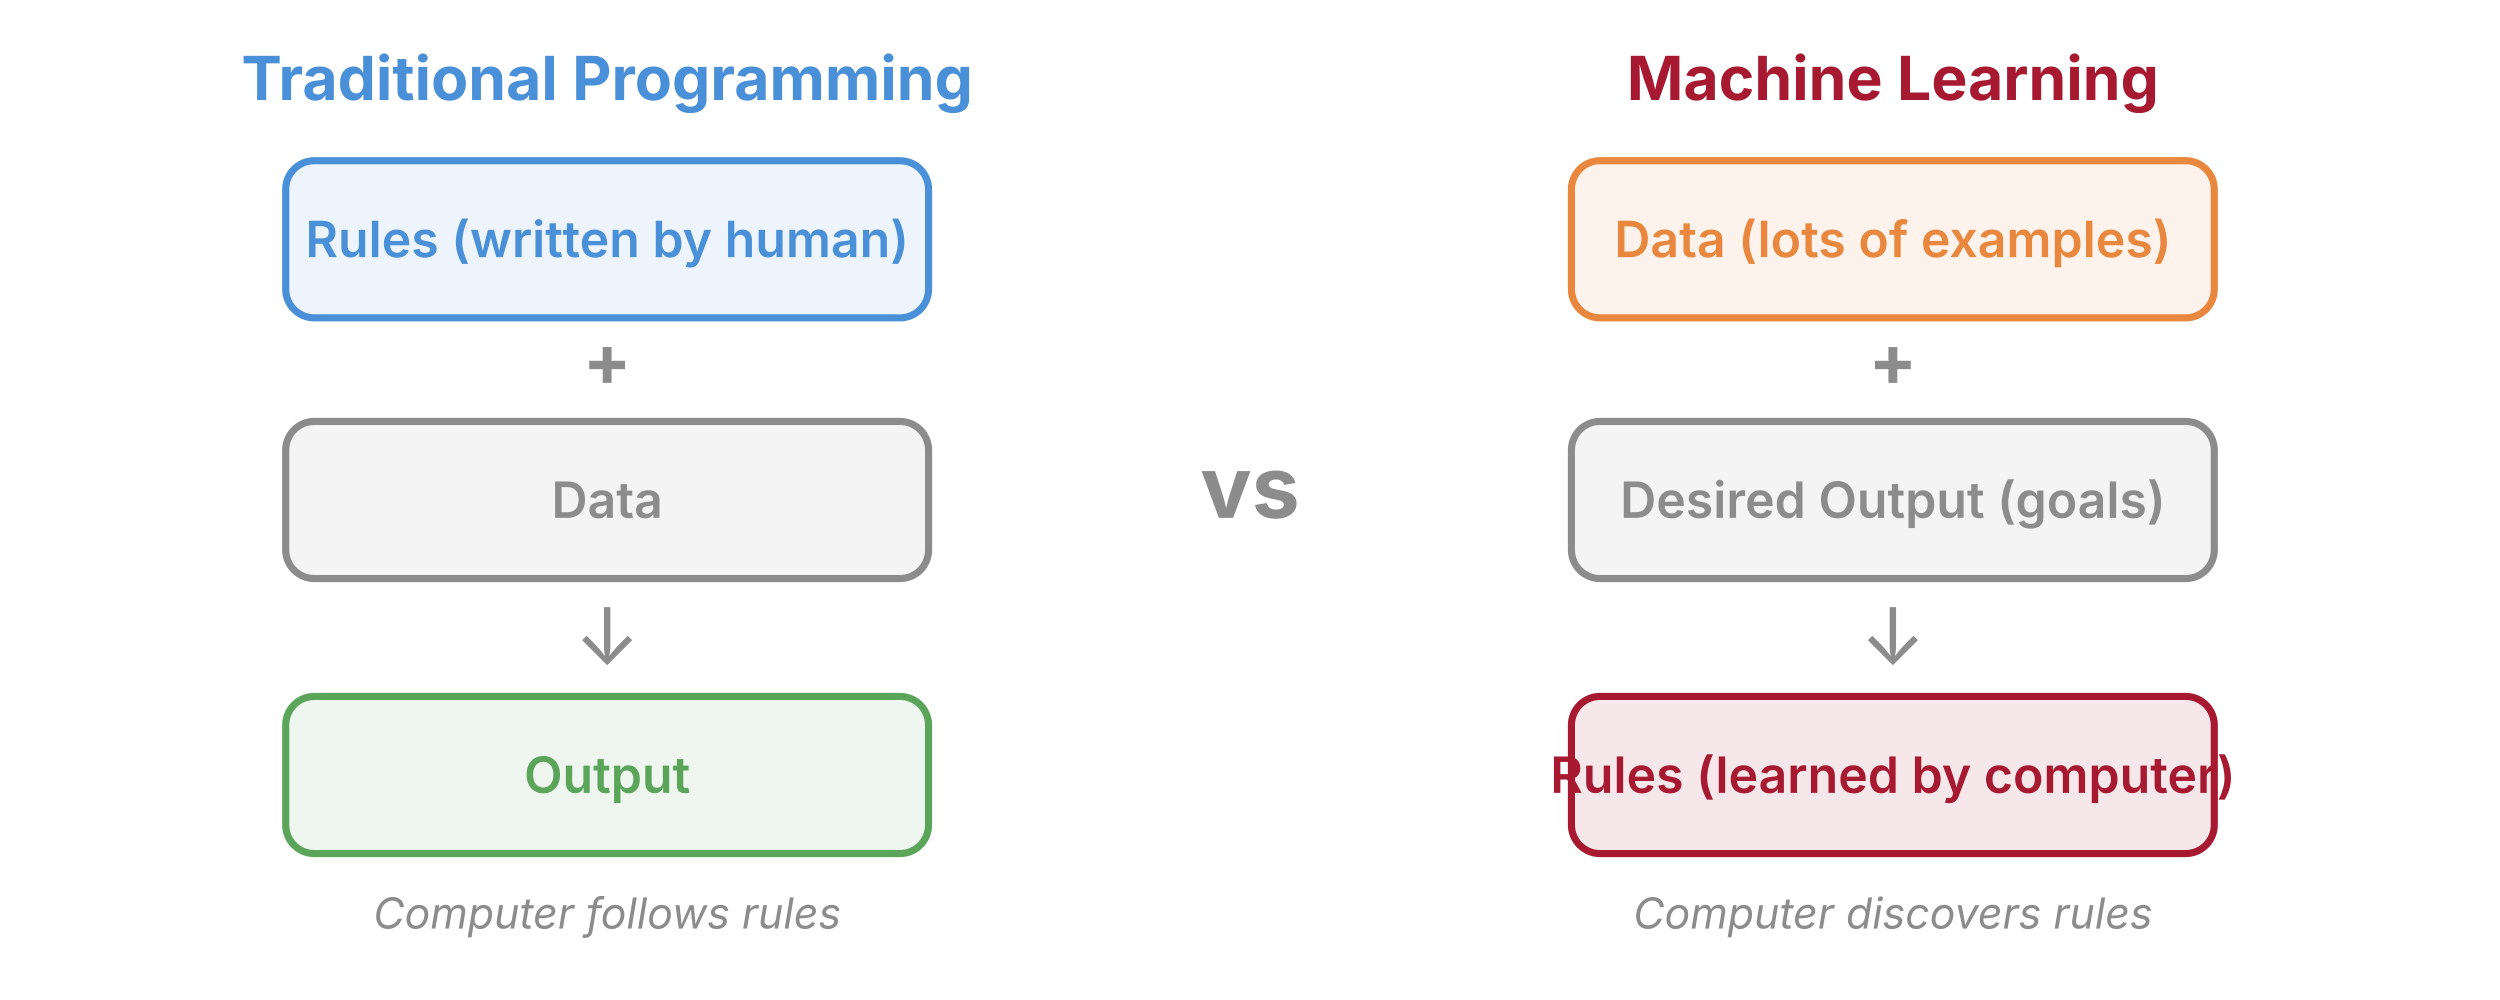
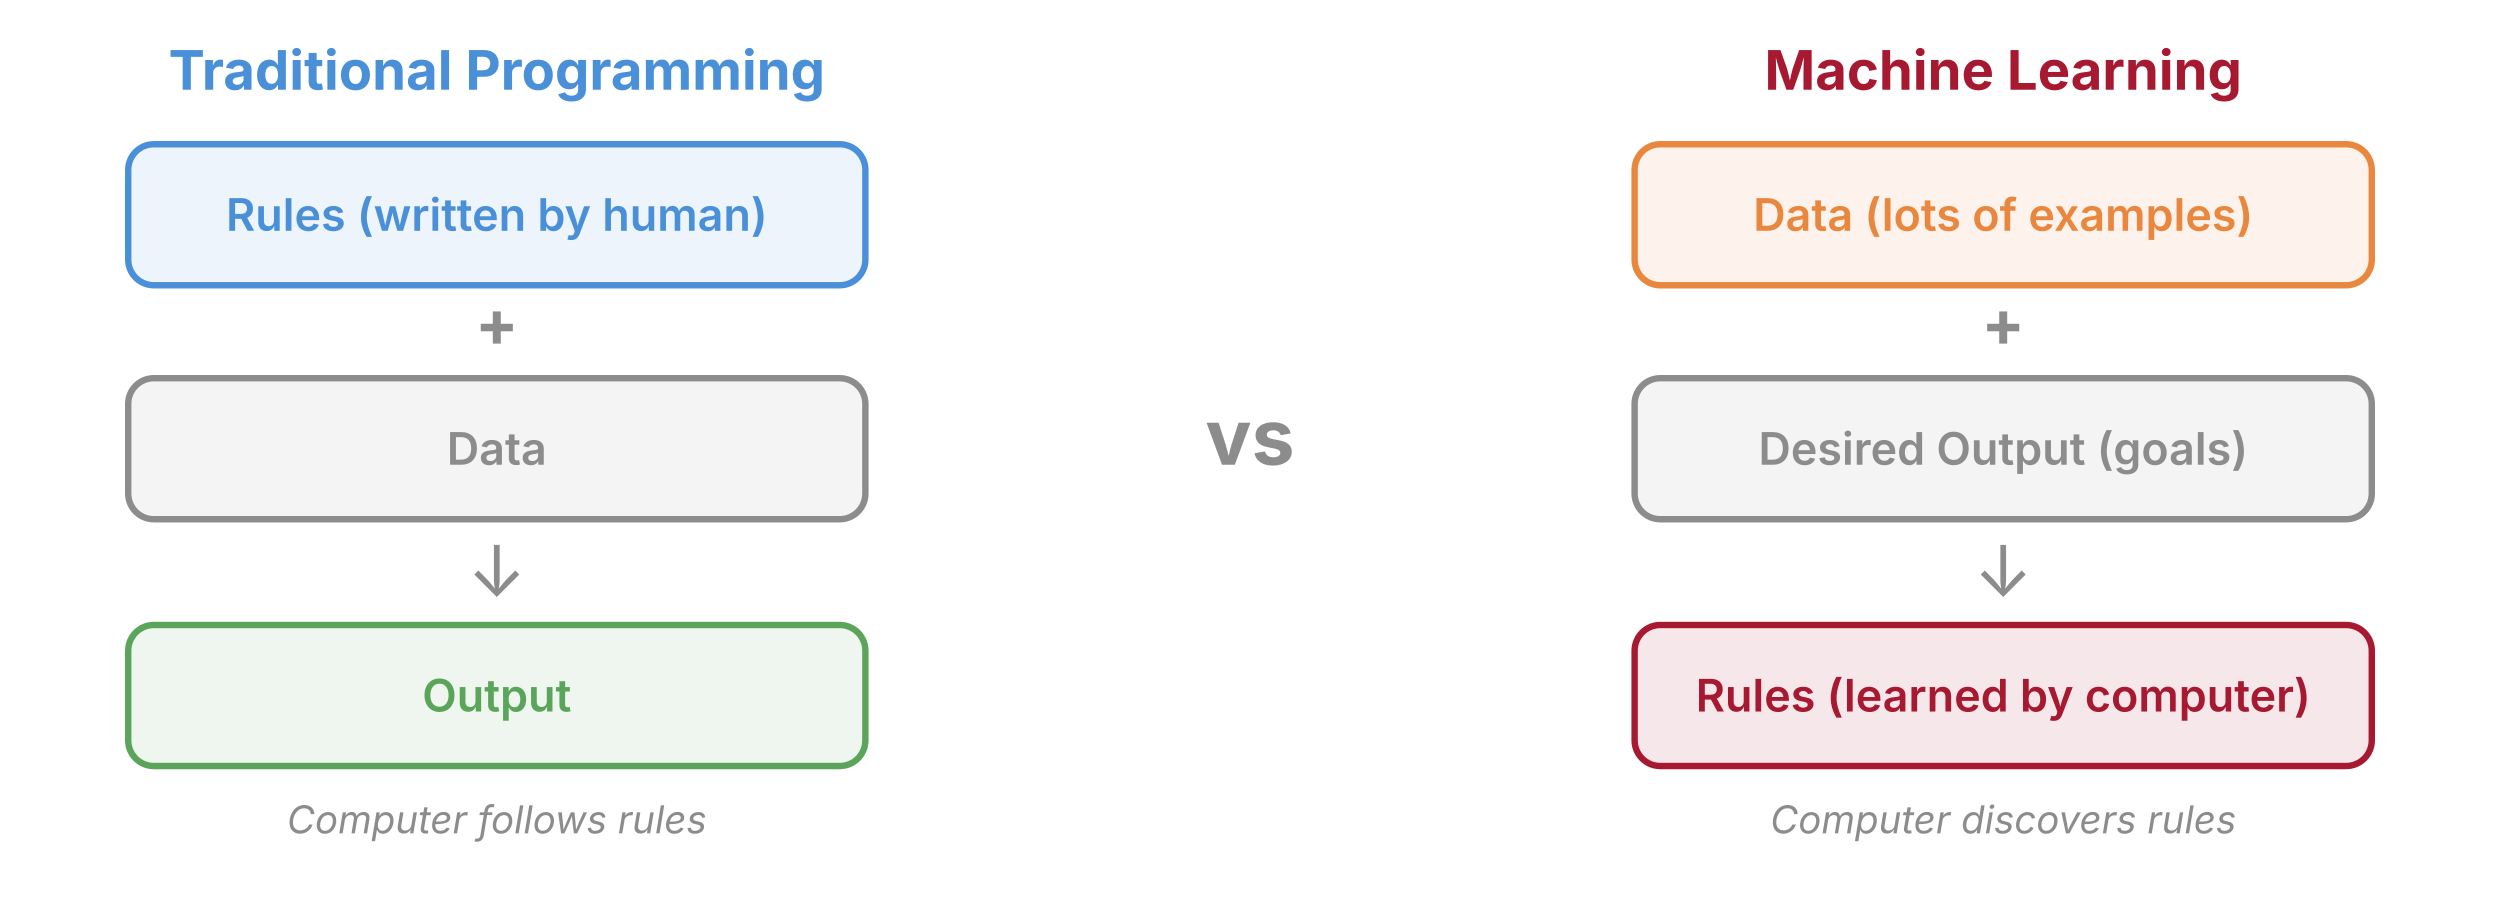
- <svg xmlns="http://www.w3.org/2000/svg" viewBox="0 0 700 280" font-family="Inter, Helvetica, Arial, sans-serif">
-   <text x="170" y="28" font-size="17" font-weight="700" fill="#4A90D9" text-anchor="middle">Traditional Programming</text>
-   <rect x="80" y="45" width="180" height="44" rx="8" fill="#4A90D9" fill-opacity="0.1" stroke="#4A90D9" stroke-width="2" />
-   <text x="170" y="72" font-size="14" font-weight="600" fill="#4A90D9" text-anchor="middle">Rules (written by human)</text>
-   <text x="170" y="108" font-size="20" font-weight="700" fill="#8C8C8C" text-anchor="middle">+</text>
-   <rect x="80" y="118" width="180" height="44" rx="8" fill="#8C8C8C" fill-opacity="0.1" stroke="#8C8C8C" stroke-width="2" />
-   <text x="170" y="145" font-size="14" font-weight="600" fill="#8C8C8C" text-anchor="middle">Data</text>
-   <text x="170" y="186" font-size="22" fill="#8C8C8C" text-anchor="middle">↓</text>
-   <rect x="80" y="195" width="180" height="44" rx="8" fill="#5BA55B" fill-opacity="0.1" stroke="#5BA55B" stroke-width="2" />
-   <text x="170" y="222" font-size="14" font-weight="600" fill="#5BA55B" text-anchor="middle">Output</text>
-   <text x="170" y="260" font-size="12" fill="#8C8C8C" text-anchor="middle" font-style="italic">Computer follows rules</text>
-   <text x="350" y="145" font-size="24" font-weight="700" fill="#8C8C8C" text-anchor="middle">vs</text>
-   <text x="530" y="28" font-size="17" font-weight="700" fill="#A71930" text-anchor="middle">Machine Learning</text>
-   <rect x="440" y="45" width="180" height="44" rx="8" fill="#E8873D" fill-opacity="0.1" stroke="#E8873D" stroke-width="2" />
-   <text x="530" y="72" font-size="14" font-weight="600" fill="#E8873D" text-anchor="middle">Data (lots of examples)</text>
-   <text x="530" y="108" font-size="20" font-weight="700" fill="#8C8C8C" text-anchor="middle">+</text>
-   <rect x="440" y="118" width="180" height="44" rx="8" fill="#8C8C8C" fill-opacity="0.1" stroke="#8C8C8C" stroke-width="2" />
-   <text x="530" y="145" font-size="14" font-weight="600" fill="#8C8C8C" text-anchor="middle">Desired Output (goals)</text>
-   <text x="530" y="186" font-size="22" fill="#8C8C8C" text-anchor="middle">↓</text>
-   <rect x="440" y="195" width="180" height="44" rx="8" fill="#A71930" fill-opacity="0.1" stroke="#A71930" stroke-width="2" />
-   <text x="530" y="222" font-size="14" font-weight="600" fill="#A71930" text-anchor="middle">Rules (learned by computer)</text>
-   <text x="530" y="260" font-size="12" fill="#8C8C8C" text-anchor="middle" font-style="italic">Computer discovers rules</text>
+ <svg xmlns="http://www.w3.org/2000/svg" viewBox="0 0 780 280" font-family="Inter, Helvetica, Arial, sans-serif">
+   <text x="155" y="28" font-size="17" font-weight="700" fill="#4A90D9" text-anchor="middle">Traditional Programming</text>
+   <rect x="40" y="45" width="230" height="44" rx="8" fill="#4A90D9" fill-opacity="0.1" stroke="#4A90D9" stroke-width="2" />
+   <text x="155" y="72" font-size="14" font-weight="600" fill="#4A90D9" text-anchor="middle">Rules (written by human)</text>
+   <text x="155" y="108" font-size="20" font-weight="700" fill="#8C8C8C" text-anchor="middle">+</text>
+   <rect x="40" y="118" width="230" height="44" rx="8" fill="#8C8C8C" fill-opacity="0.1" stroke="#8C8C8C" stroke-width="2" />
+   <text x="155" y="145" font-size="14" font-weight="600" fill="#8C8C8C" text-anchor="middle">Data</text>
+   <text x="155" y="186" font-size="22" fill="#8C8C8C" text-anchor="middle">↓</text>
+   <rect x="40" y="195" width="230" height="44" rx="8" fill="#5BA55B" fill-opacity="0.1" stroke="#5BA55B" stroke-width="2" />
+   <text x="155" y="222" font-size="14" font-weight="600" fill="#5BA55B" text-anchor="middle">Output</text>
+   <text x="155" y="260" font-size="12" fill="#8C8C8C" text-anchor="middle" font-style="italic">Computer follows rules</text>
+   <text x="390" y="145" font-size="24" font-weight="700" fill="#8C8C8C" text-anchor="middle">vs</text>
+   <text x="625" y="28" font-size="17" font-weight="700" fill="#A71930" text-anchor="middle">Machine Learning</text>
+   <rect x="510" y="45" width="230" height="44" rx="8" fill="#E8873D" fill-opacity="0.1" stroke="#E8873D" stroke-width="2" />
+   <text x="625" y="72" font-size="14" font-weight="600" fill="#E8873D" text-anchor="middle">Data (lots of examples)</text>
+   <text x="625" y="108" font-size="20" font-weight="700" fill="#8C8C8C" text-anchor="middle">+</text>
+   <rect x="510" y="118" width="230" height="44" rx="8" fill="#8C8C8C" fill-opacity="0.1" stroke="#8C8C8C" stroke-width="2" />
+   <text x="625" y="145" font-size="14" font-weight="600" fill="#8C8C8C" text-anchor="middle">Desired Output (goals)</text>
+   <text x="625" y="186" font-size="22" fill="#8C8C8C" text-anchor="middle">↓</text>
+   <rect x="510" y="195" width="230" height="44" rx="8" fill="#A71930" fill-opacity="0.1" stroke="#A71930" stroke-width="2" />
+   <text x="625" y="222" font-size="14" font-weight="600" fill="#A71930" text-anchor="middle">Rules (learned by computer)</text>
+   <text x="625" y="260" font-size="12" fill="#8C8C8C" text-anchor="middle" font-style="italic">Computer discovers rules</text>
</svg>
